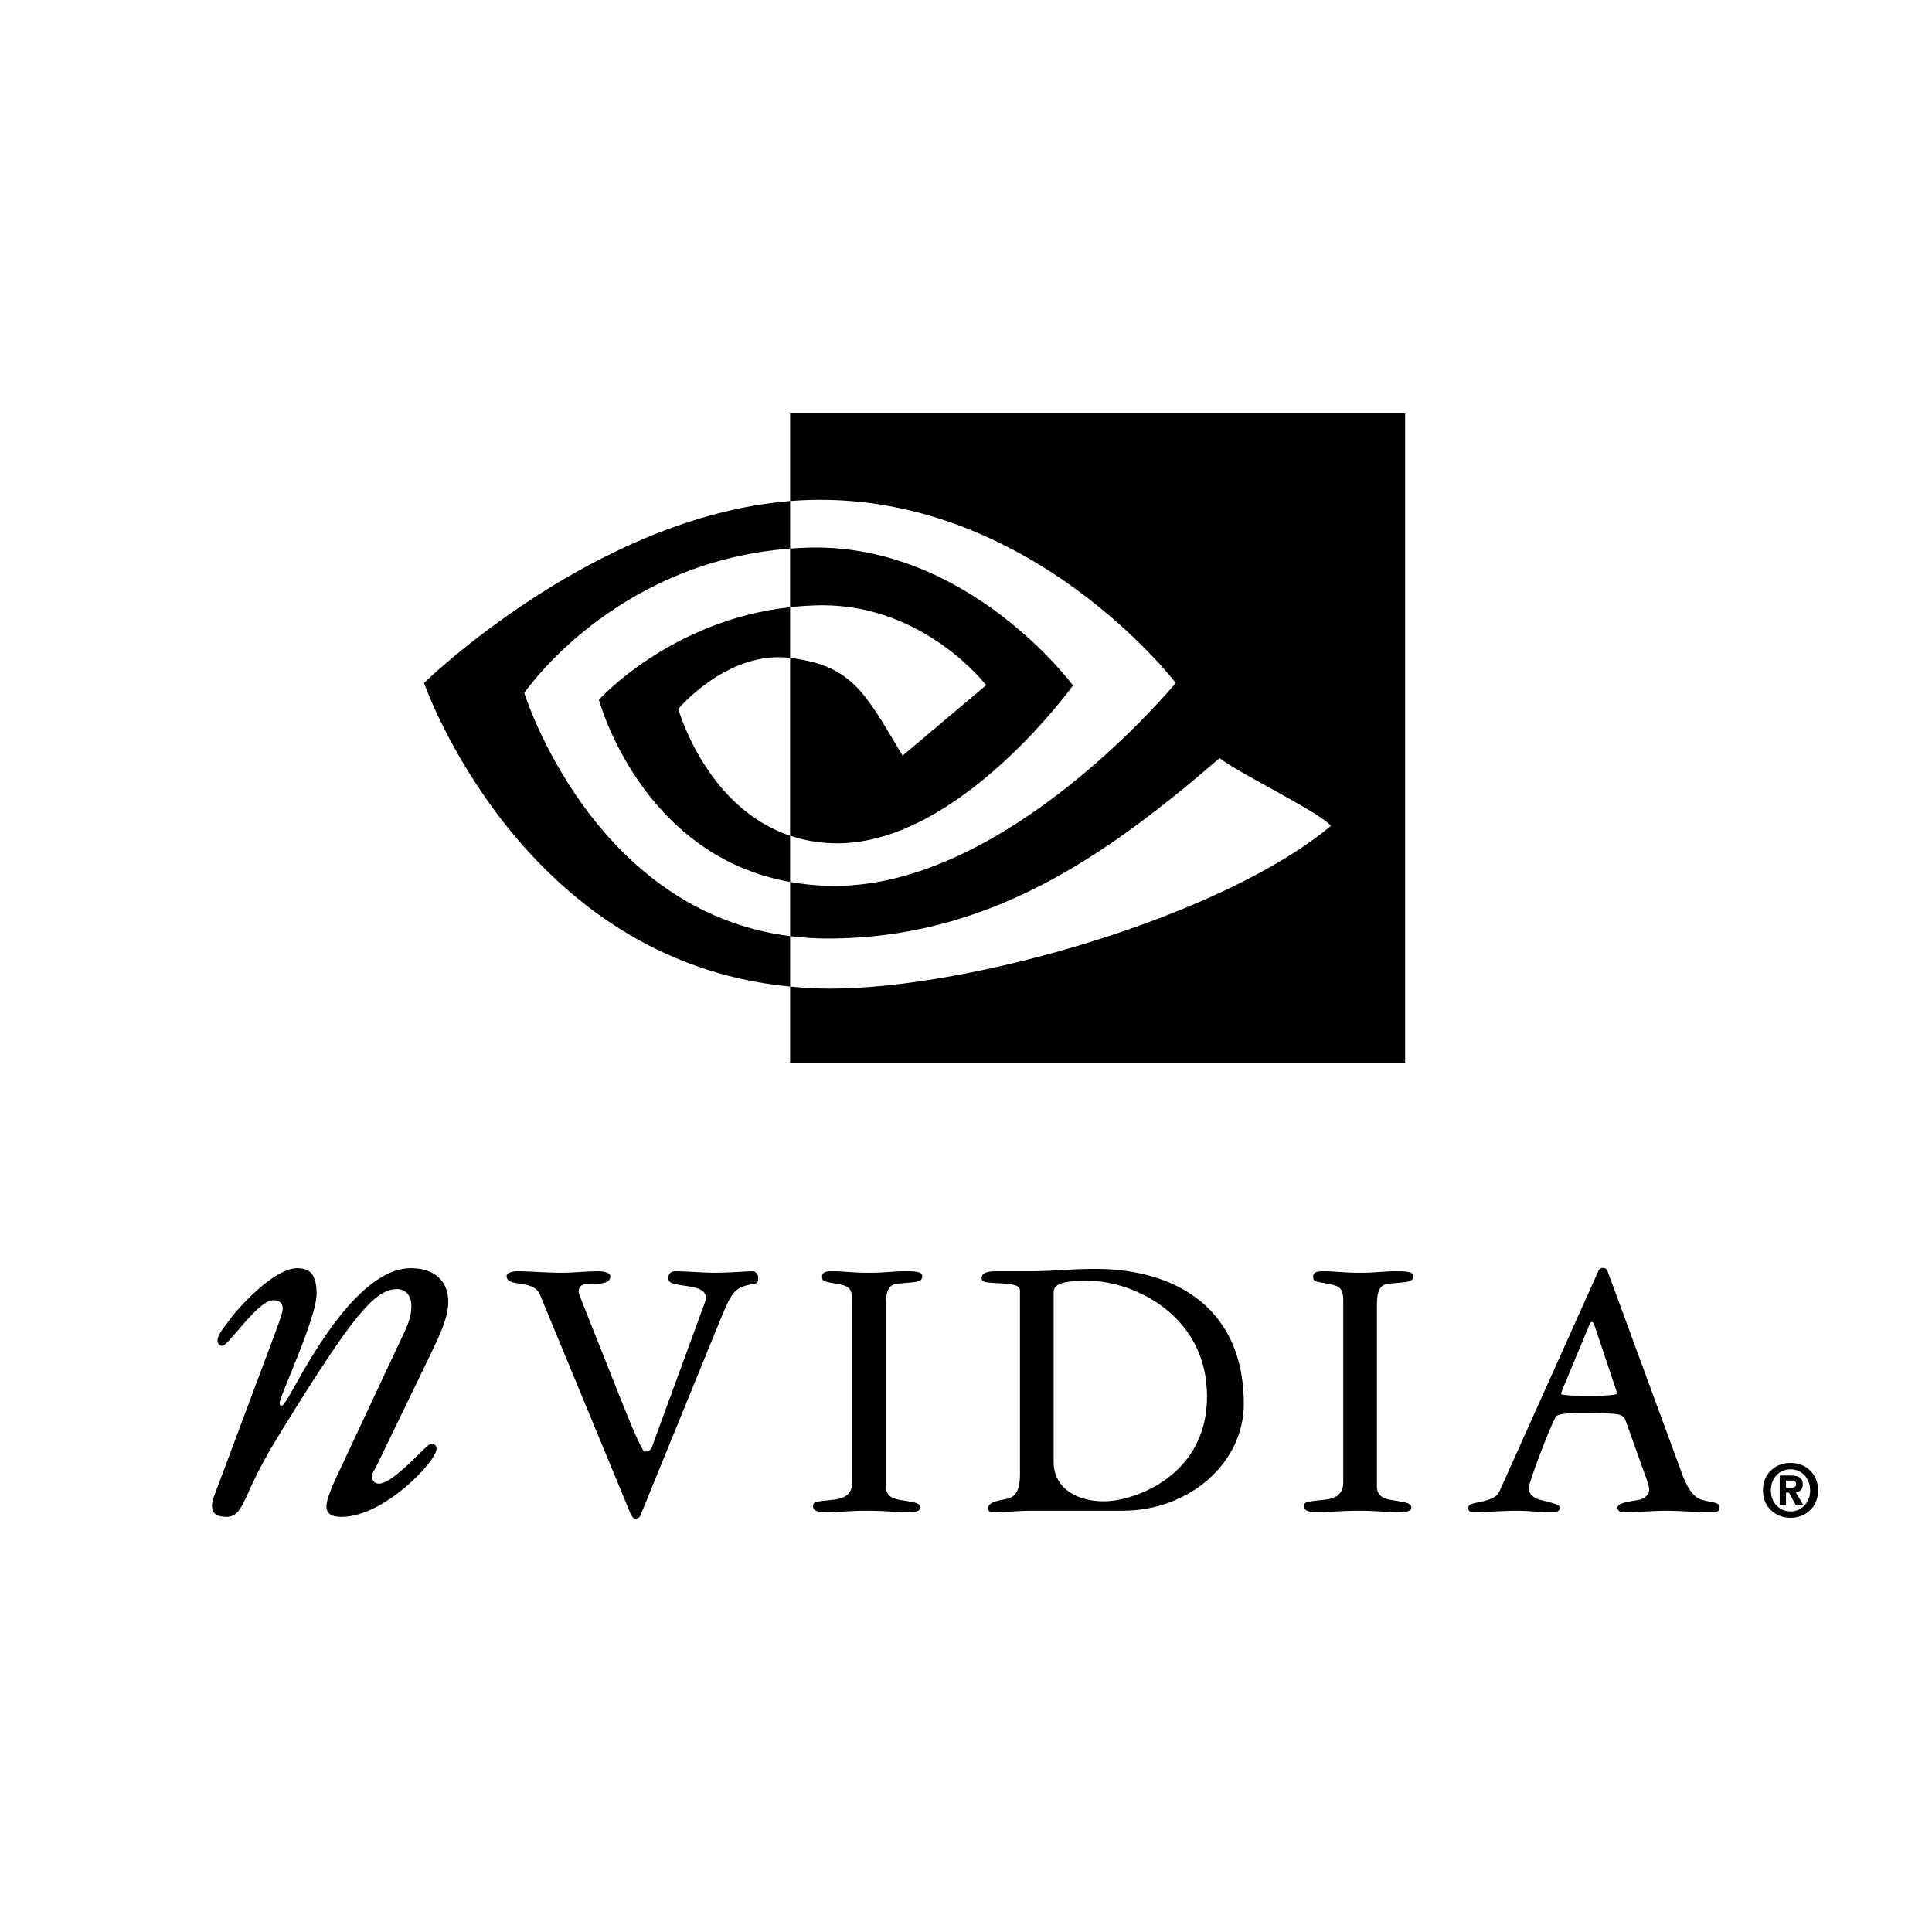
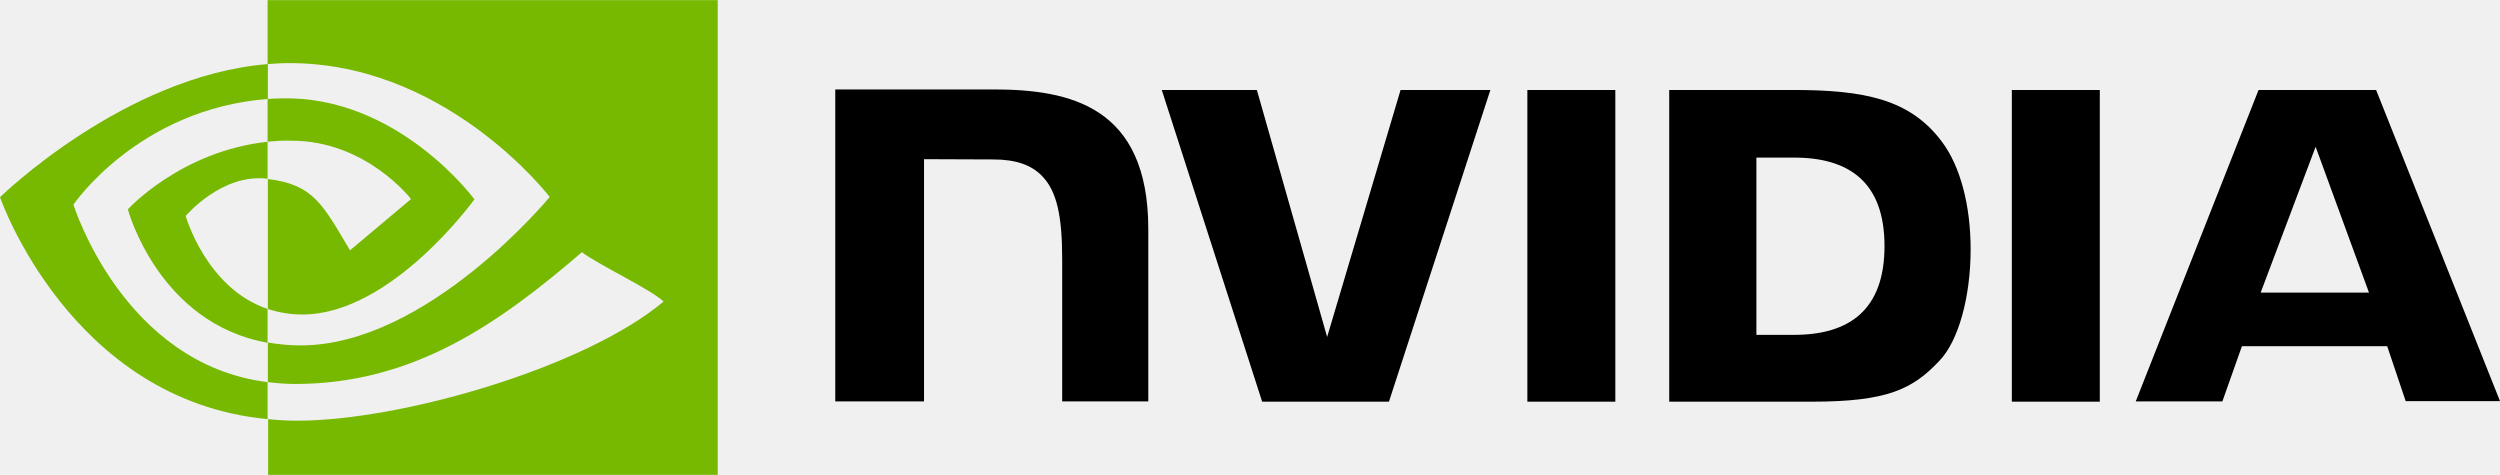
- <svg xmlns="http://www.w3.org/2000/svg" width="2500" height="2500" viewBox="0 0 192.756 192.756">
-   <g fill-rule="evenodd" clip-rule="evenodd">
-     <path fill="#fff" d="M0 0h192.756v192.756H0V0z" />
-     <path d="M178.188 148.42v-.708h.443c.24 0 .564.022.564.328 0 .324-.166.38-.451.38h-.556zm0 .502h.299l.68 1.238h.744l-.754-1.288c.395-.029.711-.225.711-.767 0-.674-.447-.894-1.207-.894h-1.1v2.948h.627v-1.237zm3.201-.232c0-1.73-1.295-2.737-2.744-2.737-1.457 0-2.754 1.007-2.754 2.737 0 1.731 1.297 2.739 2.754 2.739 1.449.001 2.744-1.007 2.744-2.739zm-.789 0c0 1.26-.898 2.107-1.955 2.107v-.006c-1.084.006-1.963-.842-1.963-2.102 0-1.259.879-2.1 1.963-2.1 1.056.002 1.955.843 1.955 2.101zM82.054 60.386c10.249 0 16.334 7.976 16.334 7.976l-8.335 7.024c-3.744-6.241-4.996-8.992-11.226-9.745V83.38a14.8 14.8 0 0 0 4.729.757c12.159 0 23.498-15.748 23.498-15.748s-10.501-14.251-26.5-13.753c-.583.021-1.16.051-1.727.096v5.847a30.328 30.328 0 0 1 3.227-.193z" />
-     <path d="M78.828 41.252v8.736a35.325 35.325 0 0 1 1.727-.1c22.25-.751 36.75 18.248 36.75 18.248s-16.654 20.251-34 20.251a25.34 25.34 0 0 1-4.477-.396v5.404c1.195.151 2.435.242 3.727.242 16.145 0 27.819-8.248 39.125-18.002 1.873 1.501 9.547 5.151 11.123 6.749-10.748 9.003-35.799 16.25-49.996 16.25-1.375 0-2.689-.081-3.979-.204v7.592h61.36v-64.77h-61.36zM67.674 70.727s4.881-5.84 11.131-5.09c.007 0 .015.004.022.004v-5.062c-11.907 1.287-19.076 9.232-19.076 9.232s4.145 15.522 19.076 18.182V83.38c-8.421-2.827-11.153-12.653-11.153-12.653z" />
-     <path d="M52.307 69.137s8.848-13.061 26.521-14.405v-4.744c-19.572 1.574-36.521 18.148-36.521 18.148s9.6 27.753 36.521 30.294v-5.034c-19.756-2.487-26.521-24.259-26.521-24.259zM37.664 146.056c-.246.491-.552.923-.552 1.229 0 .493.306.738.676.738 1.535 0 4.789-3.992 5.217-3.992.37 0 .555.244.555.491 0 1.29-5.281 6.815-9.455 6.815-1.107 0-1.537-.367-1.537-1.043 0-.615.429-1.658.861-2.64l6.999-14.922c.491-1.044.614-1.841.614-2.456 0-.983-.552-1.659-1.411-1.659-2.212 0-4.361 2.519-11.422 13.94-1.292 2.087-2.395 3.989-3.562 6.631-.612 1.35-1.044 2.148-2.026 2.148-1.043 0-1.473-.367-1.473-1.104 0-.554.43-1.536.613-2.027l5.833-15.597c.307-.858.615-1.657.615-2.086 0-.491-.367-.798-.922-.798-1.596 0-4.482 4.544-5.097 4.544a.485.485 0 0 1-.491-.492c0-.674.738-1.412 1.105-1.965.861-1.228 4.482-5.281 6.877-5.281 1.473 0 1.904.922 1.904 2.578 0 2.396-3.685 10.192-3.685 10.871 0 .121.063.306.123.306.185 0 .43-.369.735-.86 1.107-1.779 6.51-12.895 12.223-12.895 2.332 0 3.743 1.231 3.743 3.378 0 1.534-.92 3.438-1.596 4.852l-5.464 11.296zM70.339 129.917c.04-.118.078-.312.078-.47 0-1.17-2.069-1.052-3.202-1.367-.313-.077-.546-.272-.546-.506 0-.626.428-.741.662-.741 1.366 0 2.616.153 4.101.153 1.172 0 3.239-.153 3.632-.153.348 0 .583.312.583.664 0 .273-.04.544-.313.583-2.107.315-2.301.742-3.629 3.984l-7.809 19.129a.467.467 0 0 1-.467.312c-.313 0-.43-.312-.547-.548l-9.057-21.899c-.35-.705-1.171-.86-1.912-.978-.703-.114-1.368-.156-1.368-.78 0-.352.743-.467.977-.467 1.484 0 2.968.153 4.45.153 1.25 0 2.537-.153 3.787-.153.276 0 1.132.076 1.132.506 0 .664-.819.741-1.561.741-.782 0-1.601-.039-1.601.782 0 .117.041.233.079.35l3.982 10.034c1.991 5.036 2.42 5.584 2.536 5.584.195 0 .548-.04.704-.43l5.309-14.483zM88.379 148.303c0 1.055.898 1.25 1.33 1.328 1.249.233 2.105.233 2.105.781 0 .429-.699.467-1.445.467-1.013 0-1.831-.155-3.822-.155-1.915 0-3.008.155-3.984.155-.896 0-1.444-.115-1.444-.585 0-.508.233-.468 1.993-.663.7-.078 1.912-.273 1.912-1.719v-18.19c0-1.25-.43-1.444-1.562-1.642-1.132-.232-1.446-.156-1.446-.702 0-.545.587-.545 1.057-.545 1.208 0 1.833.153 3.668.153 1.562 0 2.343-.153 3.515-.153.86 0 1.755 0 1.755.467 0 .703-.702.588-2.537.78-1.055.117-1.095 1.289-1.095 2.304v17.919zM102.781 150.724c-1.131 0-2.578.155-3.516.155-.195 0-.697 0-.697-.39 0-.313.27-.663 1.441-.858.857-.158 1.754-.273 1.754-2.536v-18.349c0-.743-1.639-.666-2.65-.743-.9-.079-1.172-.079-1.172-.506 0-.664 1.051-.664 1.521-.664h3.553c1.912 0 3.746-.235 6.246-.235 8.199 0 14.836 4.058 14.836 13.469 0 5.856-5.391 10.657-12.104 10.657h-9.212zm2.34-4.88c0 2.732 2.461 3.942 5 3.942 3.047 0 10.305-2.536 10.305-10.463 0-8.002-7.18-11.553-12.023-11.553-3.199 0-3.281.701-3.281 1.247v16.827h-.001zM137.373 148.303c0 1.055.896 1.25 1.326 1.328 1.248.233 2.109.233 2.109.781 0 .429-.701.467-1.445.467-1.014 0-1.834-.155-3.822-.155-1.916 0-3.01.155-3.986.155-.895 0-1.443-.115-1.443-.585 0-.508.236-.468 1.992-.663.703-.078 1.914-.273 1.914-1.719v-18.19c0-1.25-.43-1.444-1.564-1.642-1.131-.232-1.443-.156-1.443-.702 0-.545.584-.545 1.057-.545 1.209 0 1.832.153 3.668.153 1.559 0 2.342-.153 3.514-.153.859 0 1.756 0 1.756.467 0 .703-.703.588-2.537.78-1.053.117-1.094 1.289-1.094 2.304v17.919h-.002zM162.281 142c-.314-.976-.465-.976-3.67-1.016-2.656-.035-3.277.118-3.434.43-.938 1.914-2.664 6.615-2.664 7.044 0 .781.82 1.095 1.131 1.173 1.213.312 1.99.469 1.99.781 0 .467-.621.467-.895.467-1.057 0-2.305-.155-3.434-.155-1.486 0-3.008.155-4.336.155-.312 0-.471-.115-.471-.467 0-.51 1.02-.431 1.992-.781.783-.273.979-.547 1.172-.977l9.842-21.919a.443.443 0 0 1 .395-.234c.234 0 .432.119.469.273l7.369 20.045c.742 2.148 1.525 2.653 2.033 2.812 1.053.312 1.795.195 1.795.781 0 .39-.312.467-.781.467-1.678 0-3.006-.155-4.531-.155-1.439 0-2.809.155-4.332.155-.389 0-.547-.273-.547-.429 0-.469.783-.586 2.189-.819.23-.04.977-.35.977-1.015 0-.275-.158-.663-.236-.977L162.281 142zm-6.285-3.632c-.078.237-.234.472-.234.705 0 .195 2.5.195 2.812.195.234 0 2.732 0 2.732-.235 0-.193-.078-.39-.199-.742l-2.064-6.167c-.039-.078-.078-.232-.234-.232-.076 0-.156.076-.197.193l-2.616 6.283z" />
-   </g>
+ <svg xmlns="http://www.w3.org/2000/svg" viewBox="0 0 946.4 179.7" width="2500" height="475">
+   <path d="M578.2 34v118h33.3V34zm-262-.2v118.1h33.6V60.2l26.2.1c8.6 0 14.6 2.1 18.7 6.5 5.3 5.6 7.4 14.7 7.4 31.2v53.9h32.6V86.7c0-46.6-29.7-52.9-58.7-52.9zm315.7.2v118h54c28.8 0 38.2-4.8 48.3-15.5 7.2-7.5 11.8-24.1 11.8-42.2 0-16.6-3.9-31.4-10.8-40.6C723 37.2 705.2 34 678.6 34zm33 25.6h14.3c20.8 0 34.2 9.3 34.2 33.5s-13.4 33.6-34.2 33.6h-14.3zM530.2 34l-27.8 93.5L475.8 34h-36l38 118h48l38.4-118zm231.4 118h33.3V34h-33.3zM855 34l-46.5 117.9h32.8l7.4-20.9h55l7 20.8h35.7L899.5 34zm21.6 21.5l20.2 55.2h-41z" />
+   <path d="M101.3 53.6V37.4c1.6-.1 3.2-.2 4.8-.2 44.4-1.4 73.5 38.2 73.5 38.2S148.2 119 114.5 119c-4.5 0-8.9-.7-13.1-2.1V67.7c17.3 2.1 20.8 9.7 31.1 27l23.1-19.4s-16.9-22.1-45.3-22.1c-3-.1-6 .1-9 .4m0-53.6v24.2l4.8-.3c61.7-2.1 102 50.6 102 50.6s-46.2 56.2-94.3 56.2c-4.2 0-8.3-.4-12.4-1.1v15c3.4.4 6.9.7 10.3.7 44.8 0 77.2-22.9 108.6-49.9 5.2 4.2 26.5 14.3 30.9 18.7-29.8 25-99.3 45.1-138.7 45.1-3.8 0-7.4-.2-11-.6v21.1h170.2V0H101.3zm0 116.9v12.8c-41.4-7.4-52.9-50.5-52.9-50.5s19.9-22 52.9-25.6v14h-.1c-17.3-2.1-30.9 14.1-30.9 14.1s7.7 27.3 31 35.2M27.8 77.4s24.5-36.2 73.6-40V24.2C47 28.6 0 74.6 0 74.6s26.6 77 101.3 84v-14c-54.8-6.8-73.5-67.2-73.5-67.2z" fill="#76b900" />
</svg>
